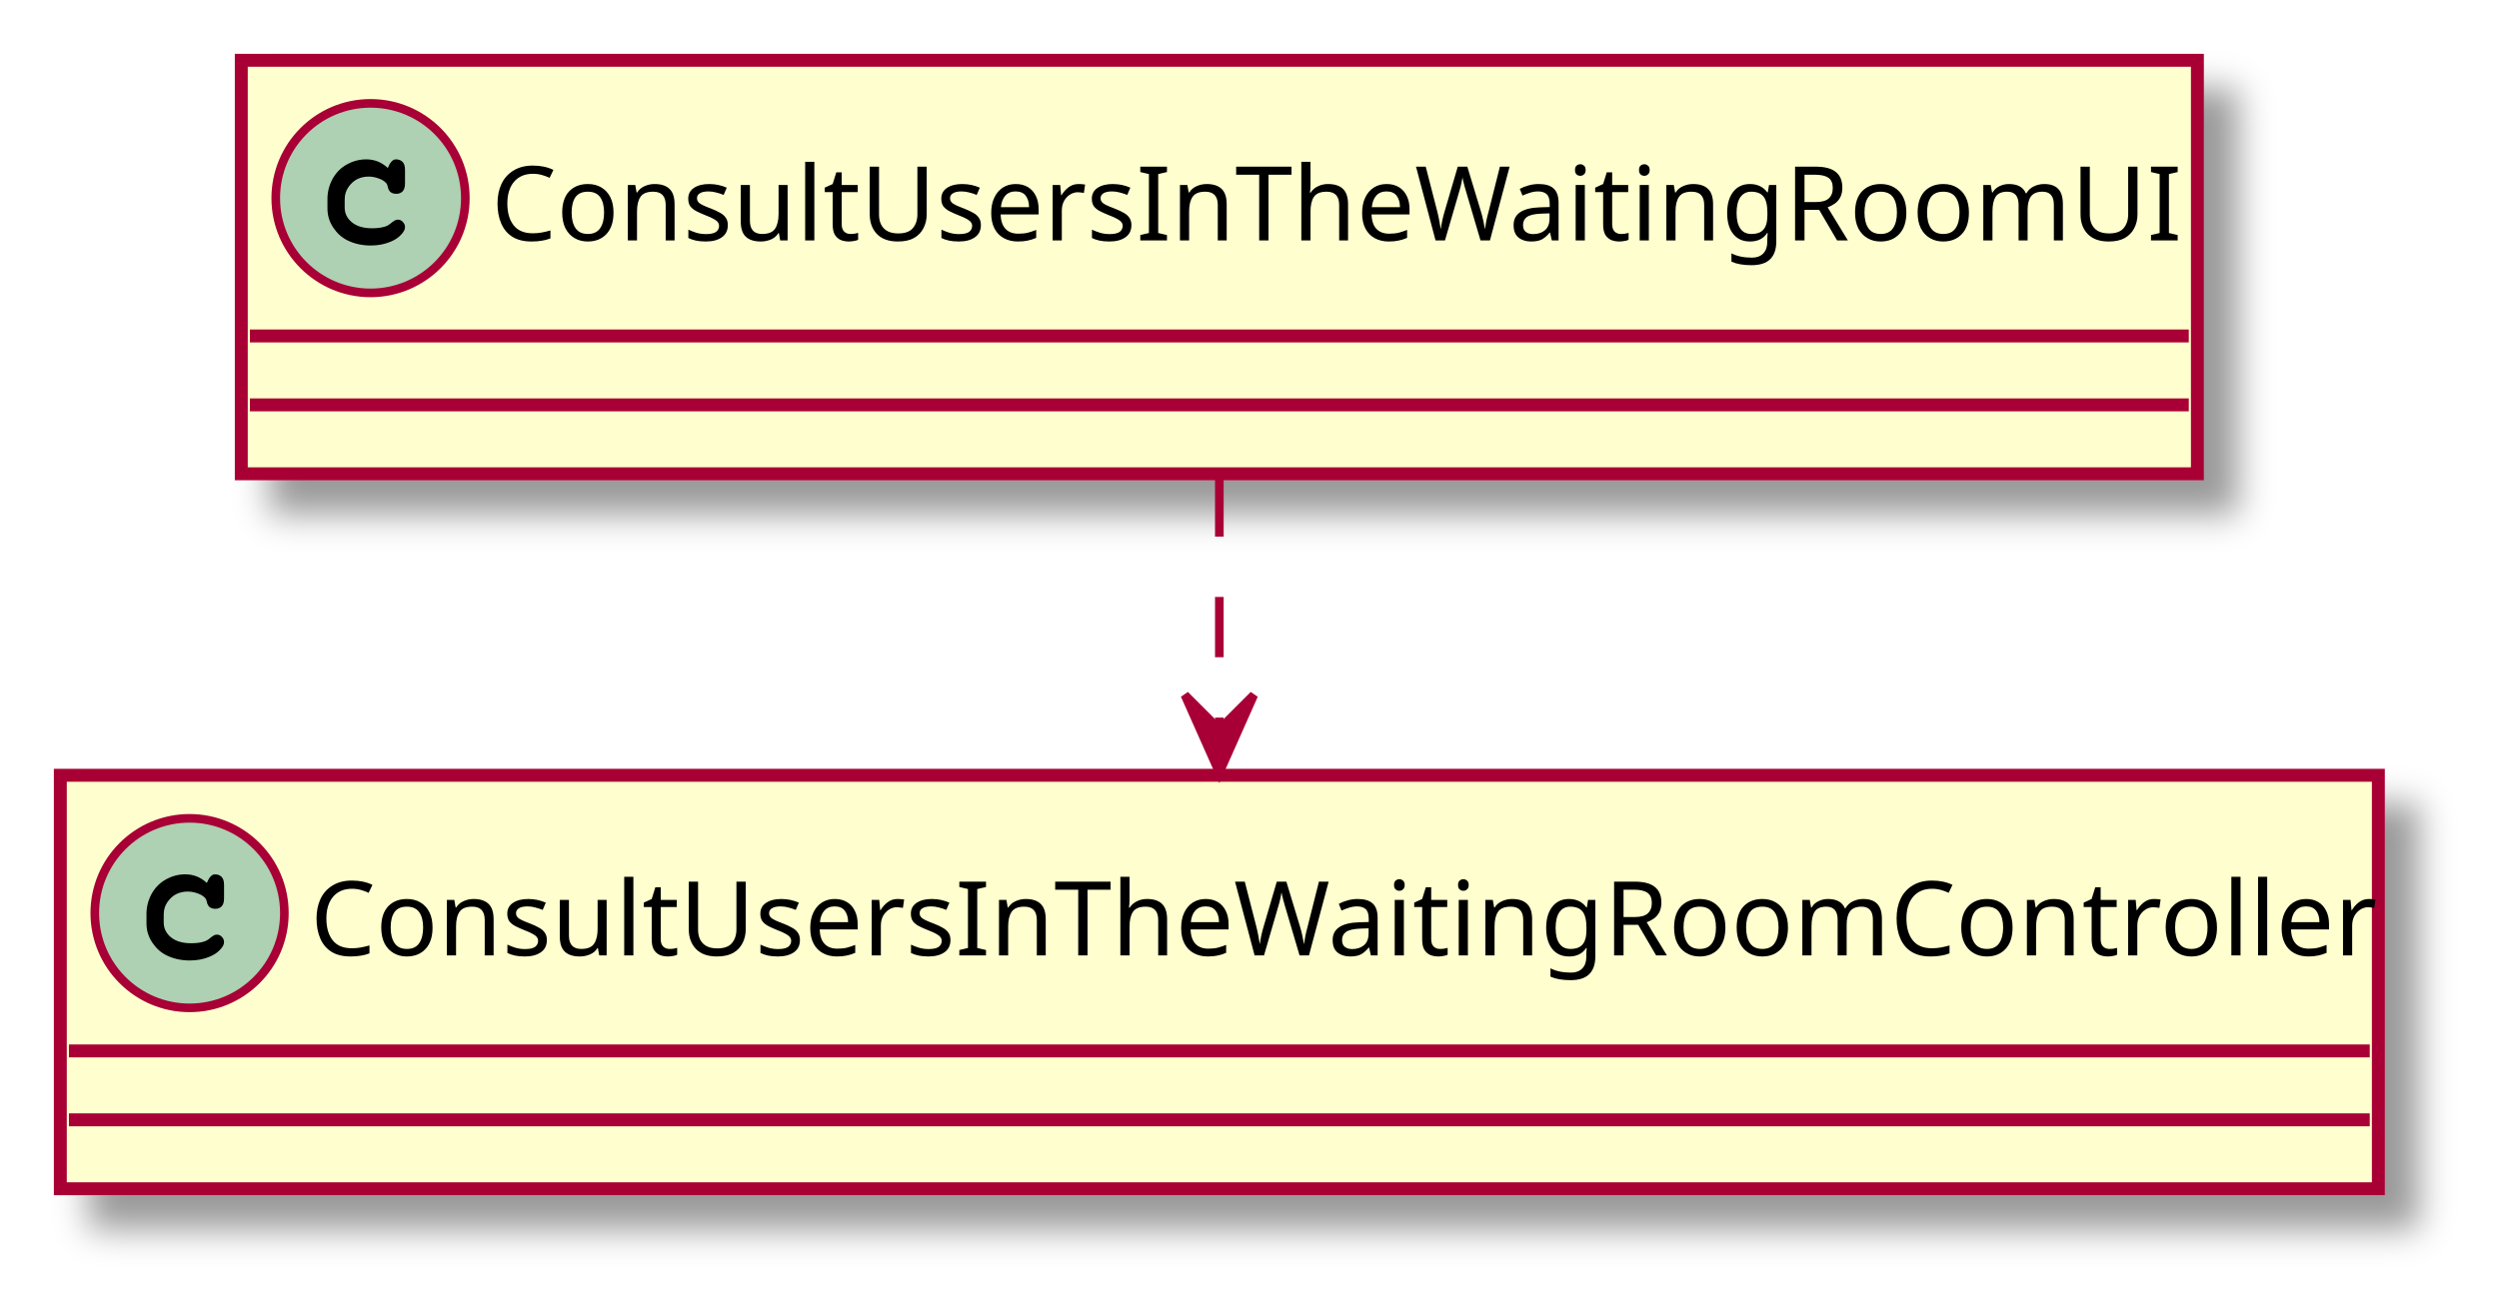
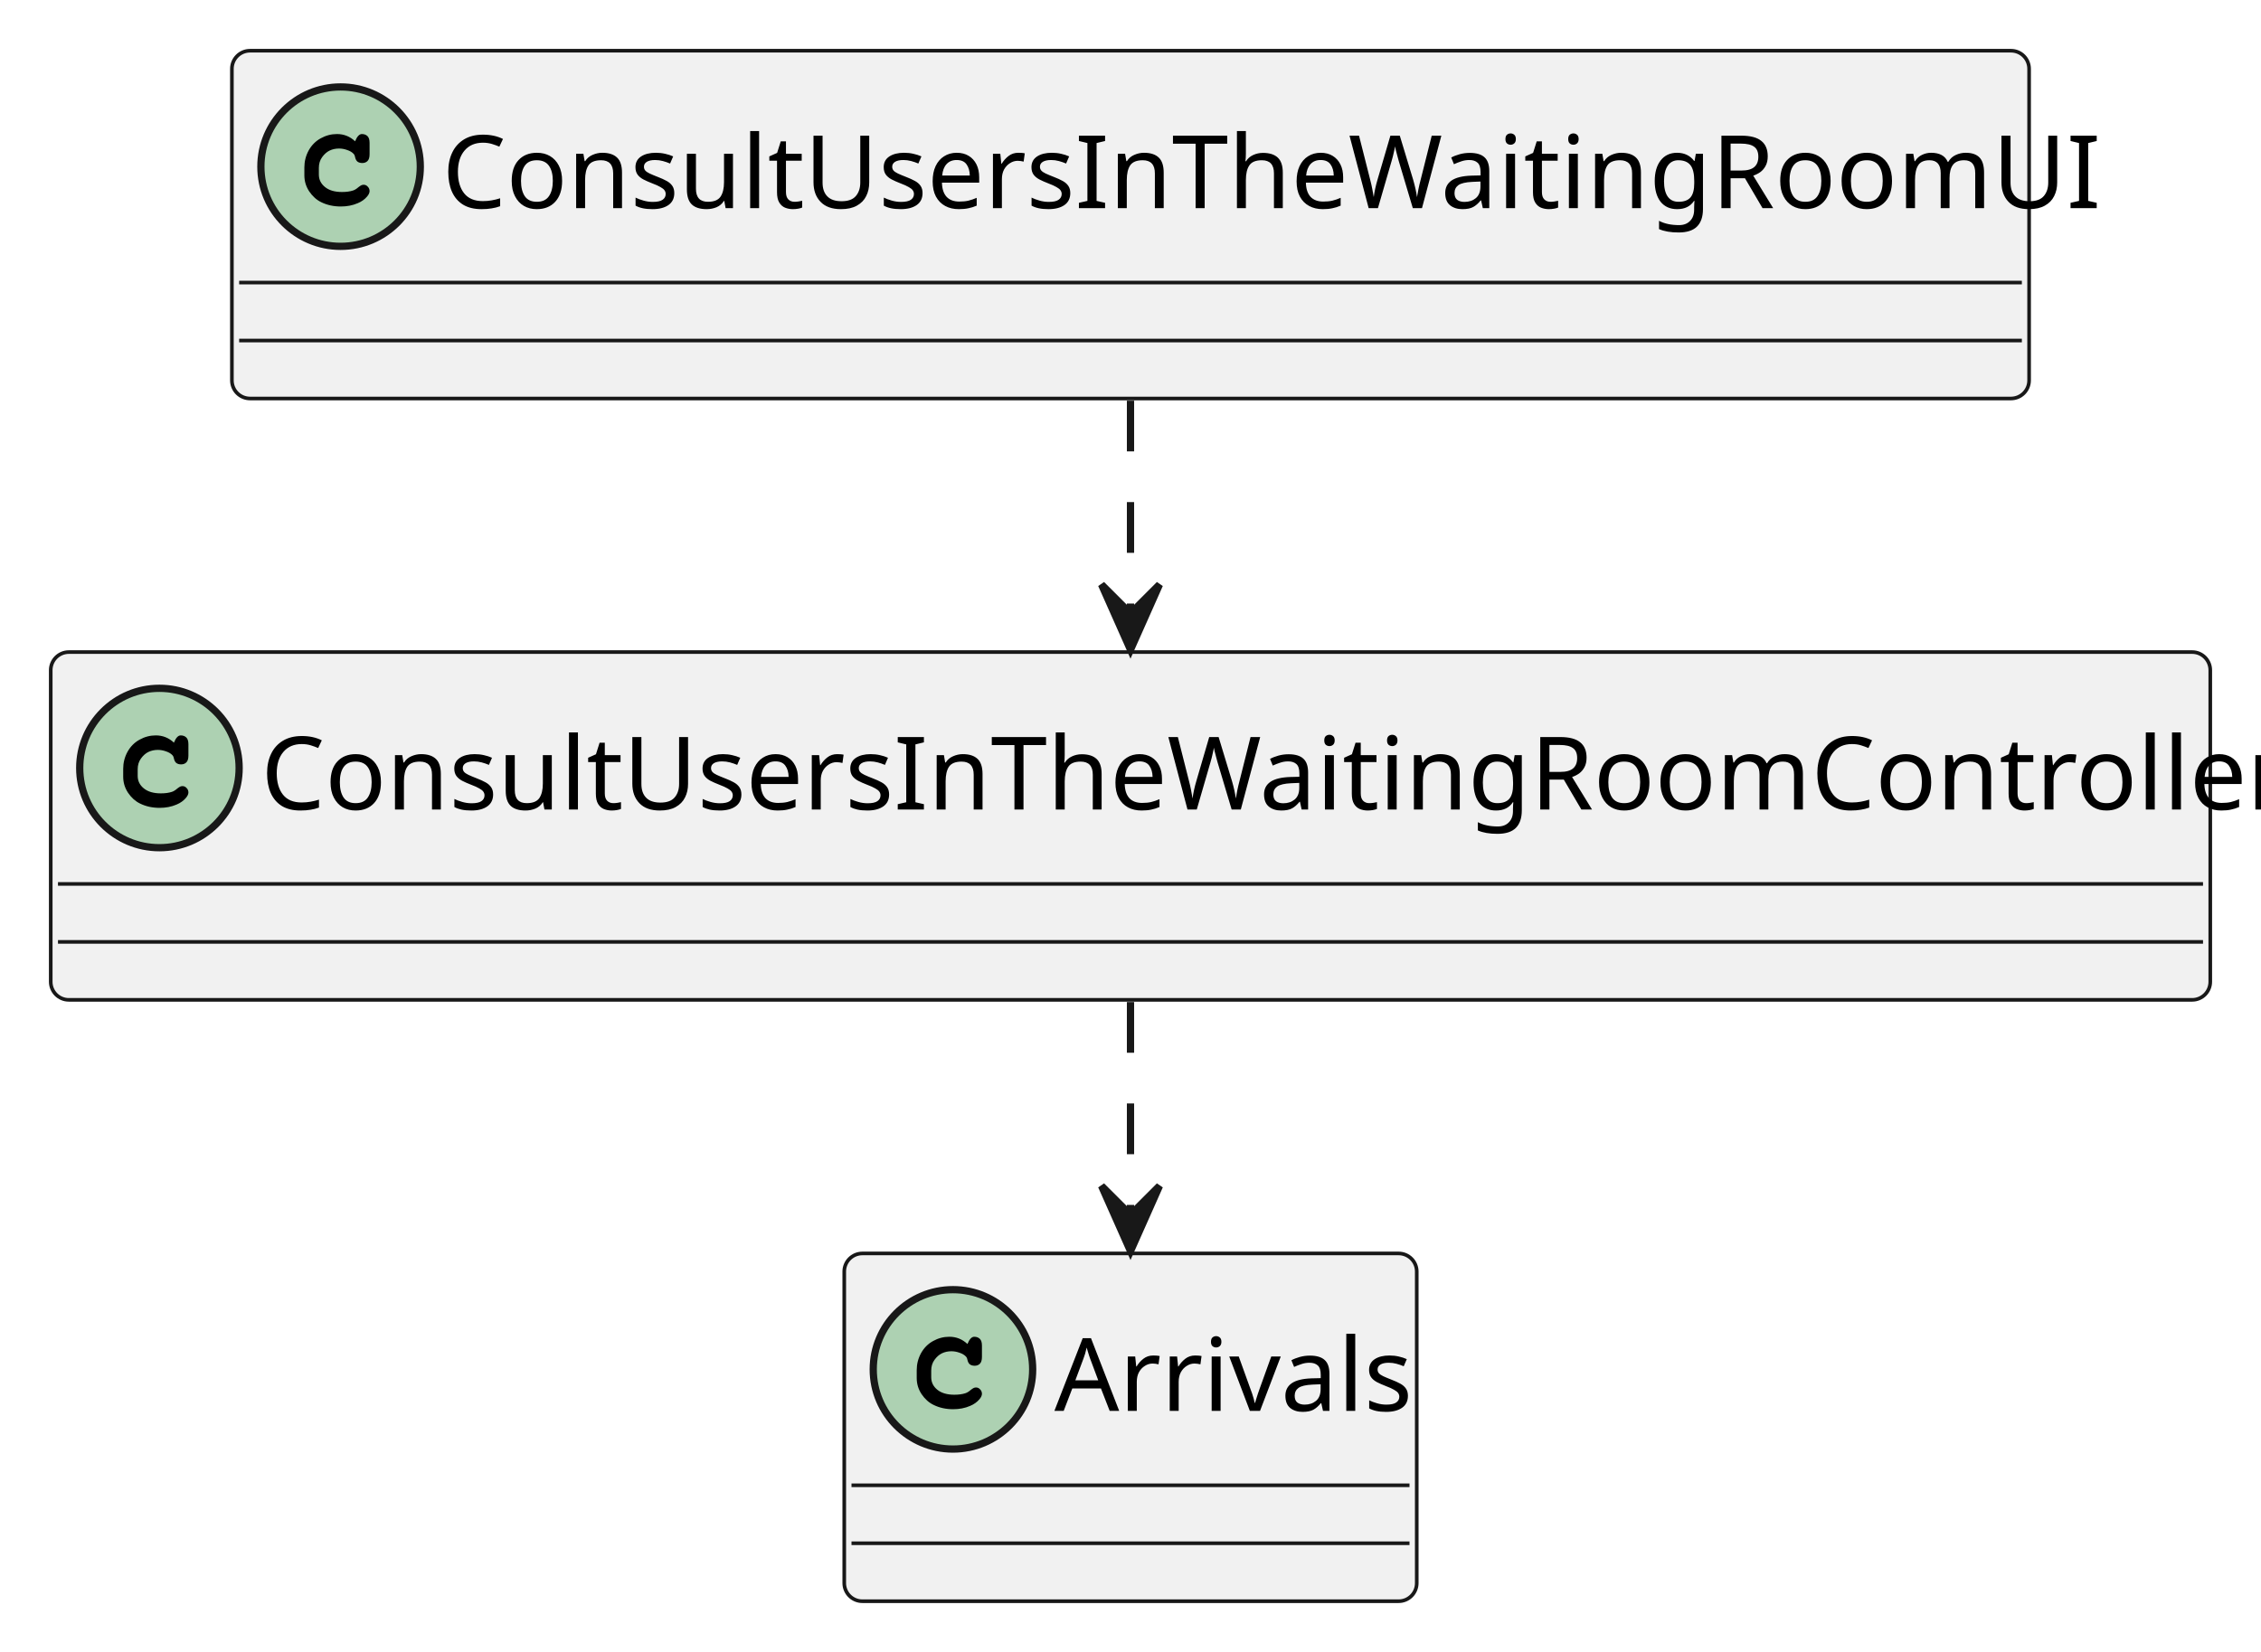
- <svg xmlns="http://www.w3.org/2000/svg" contentScriptType="application/ecmascript" contentStyleType="text/css" height="152px" preserveAspectRatio="none" style="width:290px;height:152px;background:#FFFFFF;" version="1.1" viewBox="0 0 290 152" width="290px" zoomAndPan="magnify">
-   <defs>
-     <filter height="300%" id="f1ehsfu22os40p" width="300%" x="-1" y="-1">
-       <feGaussianBlur result="blurOut" stdDeviation="2.0" />
-       <feColorMatrix in="blurOut" result="blurOut2" type="matrix" values="0 0 0 0 0 0 0 0 0 0 0 0 0 0 0 0 0 0 .4 0" />
-       <feOffset dx="4.0" dy="4.0" in="blurOut2" result="blurOut3" />
-       <feBlend in="SourceGraphic" in2="blurOut3" mode="normal" />
-     </filter>
-   </defs>
+ <svg xmlns="http://www.w3.org/2000/svg" contentStyleType="text/css" height="228px" preserveAspectRatio="none" style="width:312px;height:228px;background:#FFFFFF;" version="1.1" viewBox="0 0 312 228" width="312px" zoomAndPan="magnify">
+   <defs />
  <g>
-     <rect codeLine="6" fill="#FEFECE" filter="url(#f1ehsfu22os40p)" height="48" id="ConsultUsersInTheWaitingRoomUI" style="stroke:#A80036;stroke-width:1.5;" width="227" x="28" y="7" />
-     <ellipse cx="43" cy="23" fill="#ADD1B2" rx="11" ry="11" style="stroke:#A80036;stroke-width:1.0;" />
-     <path d="M45,19.5 Q45.203,19 45.438,18.75 Q45.672,18.5 45.938,18.5 Q46.406,18.5 46.703,18.781 Q47,19.062 47,19.719 L47,21.281 Q47,21.938 46.719,22.219 Q46.438,22.5 46,22.5 Q45.609,22.5 45.359,22.328 Q45.109,22.156 45,21.703 Q44.953,21.391 44.781,21.219 Q44.469,20.891 43.906,20.703 Q43.344,20.5 42.781,20.5 Q42.078,20.5 41.484,20.781 Q40.906,21.062 40.453,21.688 Q40,22.312 40,23.172 L40,24.094 Q40,25.125 40.844,25.812 Q41.688,26.5 43.188,26.5 Q44.078,26.5 44.703,26.297 Q45.062,26.188 45.469,25.828 Q45.734,25.625 45.875,25.562 Q46.016,25.5 46.188,25.5 Q46.516,25.5 46.75,25.766 Q47,26.016 47,26.375 Q47,26.719 46.656,27.125 Q46.156,27.719 45.359,28.047 Q44.312,28.5 43.031,28.5 Q41.531,28.5 40.328,27.906 Q39.359,27.438 38.672,26.422 Q38,25.406 38,24.203 L38,23.109 Q38,21.859 38.594,20.766 Q39.203,19.672 40.25,19.094 Q41.312,18.5 42.5,18.5 Q43.219,18.5 43.844,18.75 Q44.469,19 45,19.5 Z " fill="#000000" />
-     <text fill="#000000" font-family="sans-serif" font-size="12" lengthAdjust="spacing" textLength="195" x="57" y="27.91">ConsultUsersInTheWaitingRoomUI</text>
-     <line style="stroke:#A80036;stroke-width:1.5;" x1="29" x2="254" y1="39" y2="39" />
-     <line style="stroke:#A80036;stroke-width:1.5;" x1="29" x2="254" y1="47" y2="47" />
-     <rect codeLine="8" fill="#FEFECE" filter="url(#f1ehsfu22os40p)" height="48" id="ConsultUsersInTheWaitingRoomController" style="stroke:#A80036;stroke-width:1.5;" width="269" x="7" y="90" />
-     <ellipse cx="22" cy="106" fill="#ADD1B2" rx="11" ry="11" style="stroke:#A80036;stroke-width:1.0;" />
-     <path d="M24,102.5 Q24.203,102 24.438,101.75 Q24.672,101.5 24.938,101.5 Q25.406,101.5 25.703,101.781 Q26,102.062 26,102.719 L26,104.281 Q26,104.938 25.719,105.219 Q25.438,105.5 25,105.5 Q24.609,105.5 24.359,105.328 Q24.109,105.156 24,104.703 Q23.953,104.391 23.781,104.219 Q23.469,103.891 22.906,103.703 Q22.344,103.5 21.781,103.5 Q21.078,103.5 20.484,103.781 Q19.906,104.062 19.453,104.688 Q19,105.312 19,106.172 L19,107.094 Q19,108.125 19.844,108.812 Q20.688,109.5 22.188,109.5 Q23.078,109.5 23.703,109.297 Q24.062,109.188 24.469,108.828 Q24.734,108.625 24.875,108.562 Q25.016,108.5 25.188,108.5 Q25.516,108.5 25.75,108.766 Q26,109.016 26,109.375 Q26,109.719 25.656,110.125 Q25.156,110.719 24.359,111.047 Q23.312,111.5 22.031,111.5 Q20.531,111.5 19.328,110.906 Q18.359,110.438 17.672,109.422 Q17,108.406 17,107.203 L17,106.109 Q17,104.859 17.594,103.766 Q18.203,102.672 19.25,102.094 Q20.312,101.5 21.5,101.5 Q22.219,101.5 22.844,101.75 Q23.469,102 24,102.5 Z " fill="#000000" />
-     <text fill="#000000" font-family="sans-serif" font-size="12" lengthAdjust="spacing" textLength="237" x="36" y="110.91">ConsultUsersInTheWaitingRoomController</text>
-     <line style="stroke:#A80036;stroke-width:1.5;" x1="8" x2="275" y1="122" y2="122" />
-     <line style="stroke:#A80036;stroke-width:1.5;" x1="8" x2="275" y1="130" y2="130" />
-     <path codeLine="14" d="M141.5,55.3 C141.5,65.06 141.5,74.82 141.5,84.58 " fill="none" id="ConsultUsersInTheWaitingRoomUI-to-ConsultUsersInTheWaitingRoomController" style="stroke:#A80036;stroke-width:1.0;stroke-dasharray:7.0,7.0;" />
-     <polygon fill="#A80036" points="141.5,89.68,145.5,80.68,141.5,84.68,137.5,80.68,141.5,89.68" style="stroke:#A80036;stroke-width:1.0;" />
+     <g id="elem_ConsultUsersInTheWaitingRoomUI">
+       <rect codeLine="6" fill="#F1F1F1" height="48" id="ConsultUsersInTheWaitingRoomUI" rx="2.5" ry="2.5" style="stroke:#181818;stroke-width:0.5;" width="248" x="32" y="7" />
+       <ellipse cx="47" cy="23" fill="#ADD1B2" rx="11" ry="11" style="stroke:#181818;stroke-width:1.0;" />
+       <path d="M49,19.5 Q49.203,19 49.438,18.75 Q49.672,18.5 49.938,18.5 Q50.406,18.5 50.703,18.781 Q51,19.062 51,19.719 L51,21.281 Q51,21.938 50.719,22.219 Q50.438,22.5 50,22.5 Q49.609,22.5 49.359,22.328 Q49.109,22.156 49,21.703 Q48.953,21.391 48.781,21.219 Q48.469,20.891 47.906,20.703 Q47.344,20.5 46.781,20.5 Q46.078,20.5 45.484,20.781 Q44.906,21.062 44.453,21.688 Q44,22.312 44,23.172 L44,24.094 Q44,25.125 44.844,25.812 Q45.688,26.5 47.188,26.5 Q48.078,26.5 48.703,26.297 Q49.062,26.188 49.469,25.828 Q49.734,25.625 49.875,25.562 Q50.016,25.5 50.188,25.5 Q50.516,25.5 50.75,25.766 Q51,26.016 51,26.375 Q51,26.719 50.656,27.125 Q50.156,27.719 49.359,28.047 Q48.312,28.5 47.031,28.5 Q45.531,28.5 44.328,27.906 Q43.359,27.438 42.672,26.422 Q42,25.406 42,24.203 L42,23.109 Q42,21.859 42.594,20.766 Q43.203,19.672 44.25,19.094 Q45.312,18.5 46.5,18.5 Q47.219,18.5 47.844,18.75 Q48.469,19 49,19.5 Z " fill="#000000" />
+       <text fill="#000000" font-family="sans-serif" font-size="14" lengthAdjust="spacing" textLength="216" x="61" y="28.729">ConsultUsersInTheWaitingRoomUI</text>
+       <line style="stroke:#181818;stroke-width:0.5;" x1="33" x2="279" y1="39" y2="39" />
+       <line style="stroke:#181818;stroke-width:0.5;" x1="33" x2="279" y1="47" y2="47" />
+     </g>
+     <g id="elem_ConsultUsersInTheWaitingRoomController">
+       <rect codeLine="8" fill="#F1F1F1" height="48" id="ConsultUsersInTheWaitingRoomController" rx="2.5" ry="2.5" style="stroke:#181818;stroke-width:0.5;" width="298" x="7" y="90" />
+       <ellipse cx="22" cy="106" fill="#ADD1B2" rx="11" ry="11" style="stroke:#181818;stroke-width:1.0;" />
+       <path d="M24,102.5 Q24.203,102 24.438,101.75 Q24.672,101.5 24.938,101.5 Q25.406,101.5 25.703,101.781 Q26,102.062 26,102.719 L26,104.281 Q26,104.938 25.719,105.219 Q25.438,105.5 25,105.5 Q24.609,105.5 24.359,105.328 Q24.109,105.156 24,104.703 Q23.953,104.391 23.781,104.219 Q23.469,103.891 22.906,103.703 Q22.344,103.5 21.781,103.5 Q21.078,103.5 20.484,103.781 Q19.906,104.062 19.453,104.688 Q19,105.312 19,106.172 L19,107.094 Q19,108.125 19.844,108.812 Q20.688,109.5 22.188,109.5 Q23.078,109.5 23.703,109.297 Q24.062,109.188 24.469,108.828 Q24.734,108.625 24.875,108.562 Q25.016,108.5 25.188,108.5 Q25.516,108.5 25.75,108.766 Q26,109.016 26,109.375 Q26,109.719 25.656,110.125 Q25.156,110.719 24.359,111.047 Q23.312,111.5 22.031,111.5 Q20.531,111.5 19.328,110.906 Q18.359,110.438 17.672,109.422 Q17,108.406 17,107.203 L17,106.109 Q17,104.859 17.594,103.766 Q18.203,102.672 19.25,102.094 Q20.312,101.5 21.5,101.5 Q22.219,101.5 22.844,101.75 Q23.469,102 24,102.5 Z " fill="#000000" />
+       <text fill="#000000" font-family="sans-serif" font-size="14" lengthAdjust="spacing" textLength="266" x="36" y="111.728">ConsultUsersInTheWaitingRoomController</text>
+       <line style="stroke:#181818;stroke-width:0.5;" x1="8" x2="304" y1="122" y2="122" />
+       <line style="stroke:#181818;stroke-width:0.5;" x1="8" x2="304" y1="130" y2="130" />
+     </g>
+     <g id="elem_Arrivals">
+       <rect codeLine="10" fill="#F1F1F1" height="48" id="Arrivals" rx="2.5" ry="2.5" style="stroke:#181818;stroke-width:0.5;" width="79" x="116.5" y="173" />
+       <ellipse cx="131.5" cy="189" fill="#ADD1B2" rx="11" ry="11" style="stroke:#181818;stroke-width:1.0;" />
+       <path d="M133.5,185.5 Q133.703,185 133.938,184.75 Q134.172,184.5 134.438,184.5 Q134.906,184.5 135.203,184.781 Q135.5,185.062 135.5,185.719 L135.5,187.281 Q135.5,187.938 135.219,188.219 Q134.938,188.5 134.5,188.5 Q134.109,188.5 133.859,188.328 Q133.609,188.156 133.5,187.703 Q133.453,187.391 133.281,187.219 Q132.969,186.891 132.406,186.703 Q131.844,186.5 131.281,186.5 Q130.578,186.5 129.984,186.781 Q129.406,187.062 128.953,187.688 Q128.5,188.312 128.5,189.172 L128.5,190.094 Q128.5,191.125 129.344,191.812 Q130.188,192.5 131.688,192.5 Q132.578,192.5 133.203,192.297 Q133.562,192.188 133.969,191.828 Q134.234,191.625 134.375,191.562 Q134.516,191.5 134.688,191.5 Q135.016,191.5 135.25,191.766 Q135.5,192.016 135.5,192.375 Q135.5,192.719 135.156,193.125 Q134.656,193.719 133.859,194.047 Q132.812,194.5 131.531,194.5 Q130.031,194.5 128.828,193.906 Q127.859,193.438 127.172,192.422 Q126.5,191.406 126.5,190.203 L126.5,189.109 Q126.5,187.859 127.094,186.766 Q127.703,185.672 128.75,185.094 Q129.812,184.5 131,184.5 Q131.719,184.5 132.344,184.75 Q132.969,185 133.5,185.5 Z " fill="#000000" />
+       <text fill="#000000" font-family="sans-serif" font-size="14" lengthAdjust="spacing" textLength="47" x="145.5" y="194.728">Arrivals</text>
+       <line style="stroke:#181818;stroke-width:0.5;" x1="117.5" x2="194.5" y1="205" y2="205" />
+       <line style="stroke:#181818;stroke-width:0.5;" x1="117.5" x2="194.5" y1="213" y2="213" />
+     </g>
+     <g id="link_ConsultUsersInTheWaitingRoomUI_ConsultUsersInTheWaitingRoomController">
+       <path codeLine="15" d="M156,55.3 C156,65.06 156,74.82 156,84.58 " fill="none" id="ConsultUsersInTheWaitingRoomUI-to-ConsultUsersInTheWaitingRoomController" style="stroke:#181818;stroke-width:1.0;stroke-dasharray:7.0,7.0;" />
+       <polygon fill="#181818" points="156,89.68,160,80.68,156,84.68,152,80.68,156,89.68" style="stroke:#181818;stroke-width:1.0;" />
+     </g>
+     <g id="link_ConsultUsersInTheWaitingRoomController_Arrivals">
+       <path codeLine="16" d="M156,138.3 C156,148.06 156,157.82 156,167.58 " fill="none" id="ConsultUsersInTheWaitingRoomController-to-Arrivals" style="stroke:#181818;stroke-width:1.0;stroke-dasharray:7.0,7.0;" />
+       <polygon fill="#181818" points="156,172.68,160,163.68,156,167.68,152,163.68,156,172.68" style="stroke:#181818;stroke-width:1.0;" />
+     </g>
  </g>
</svg>
